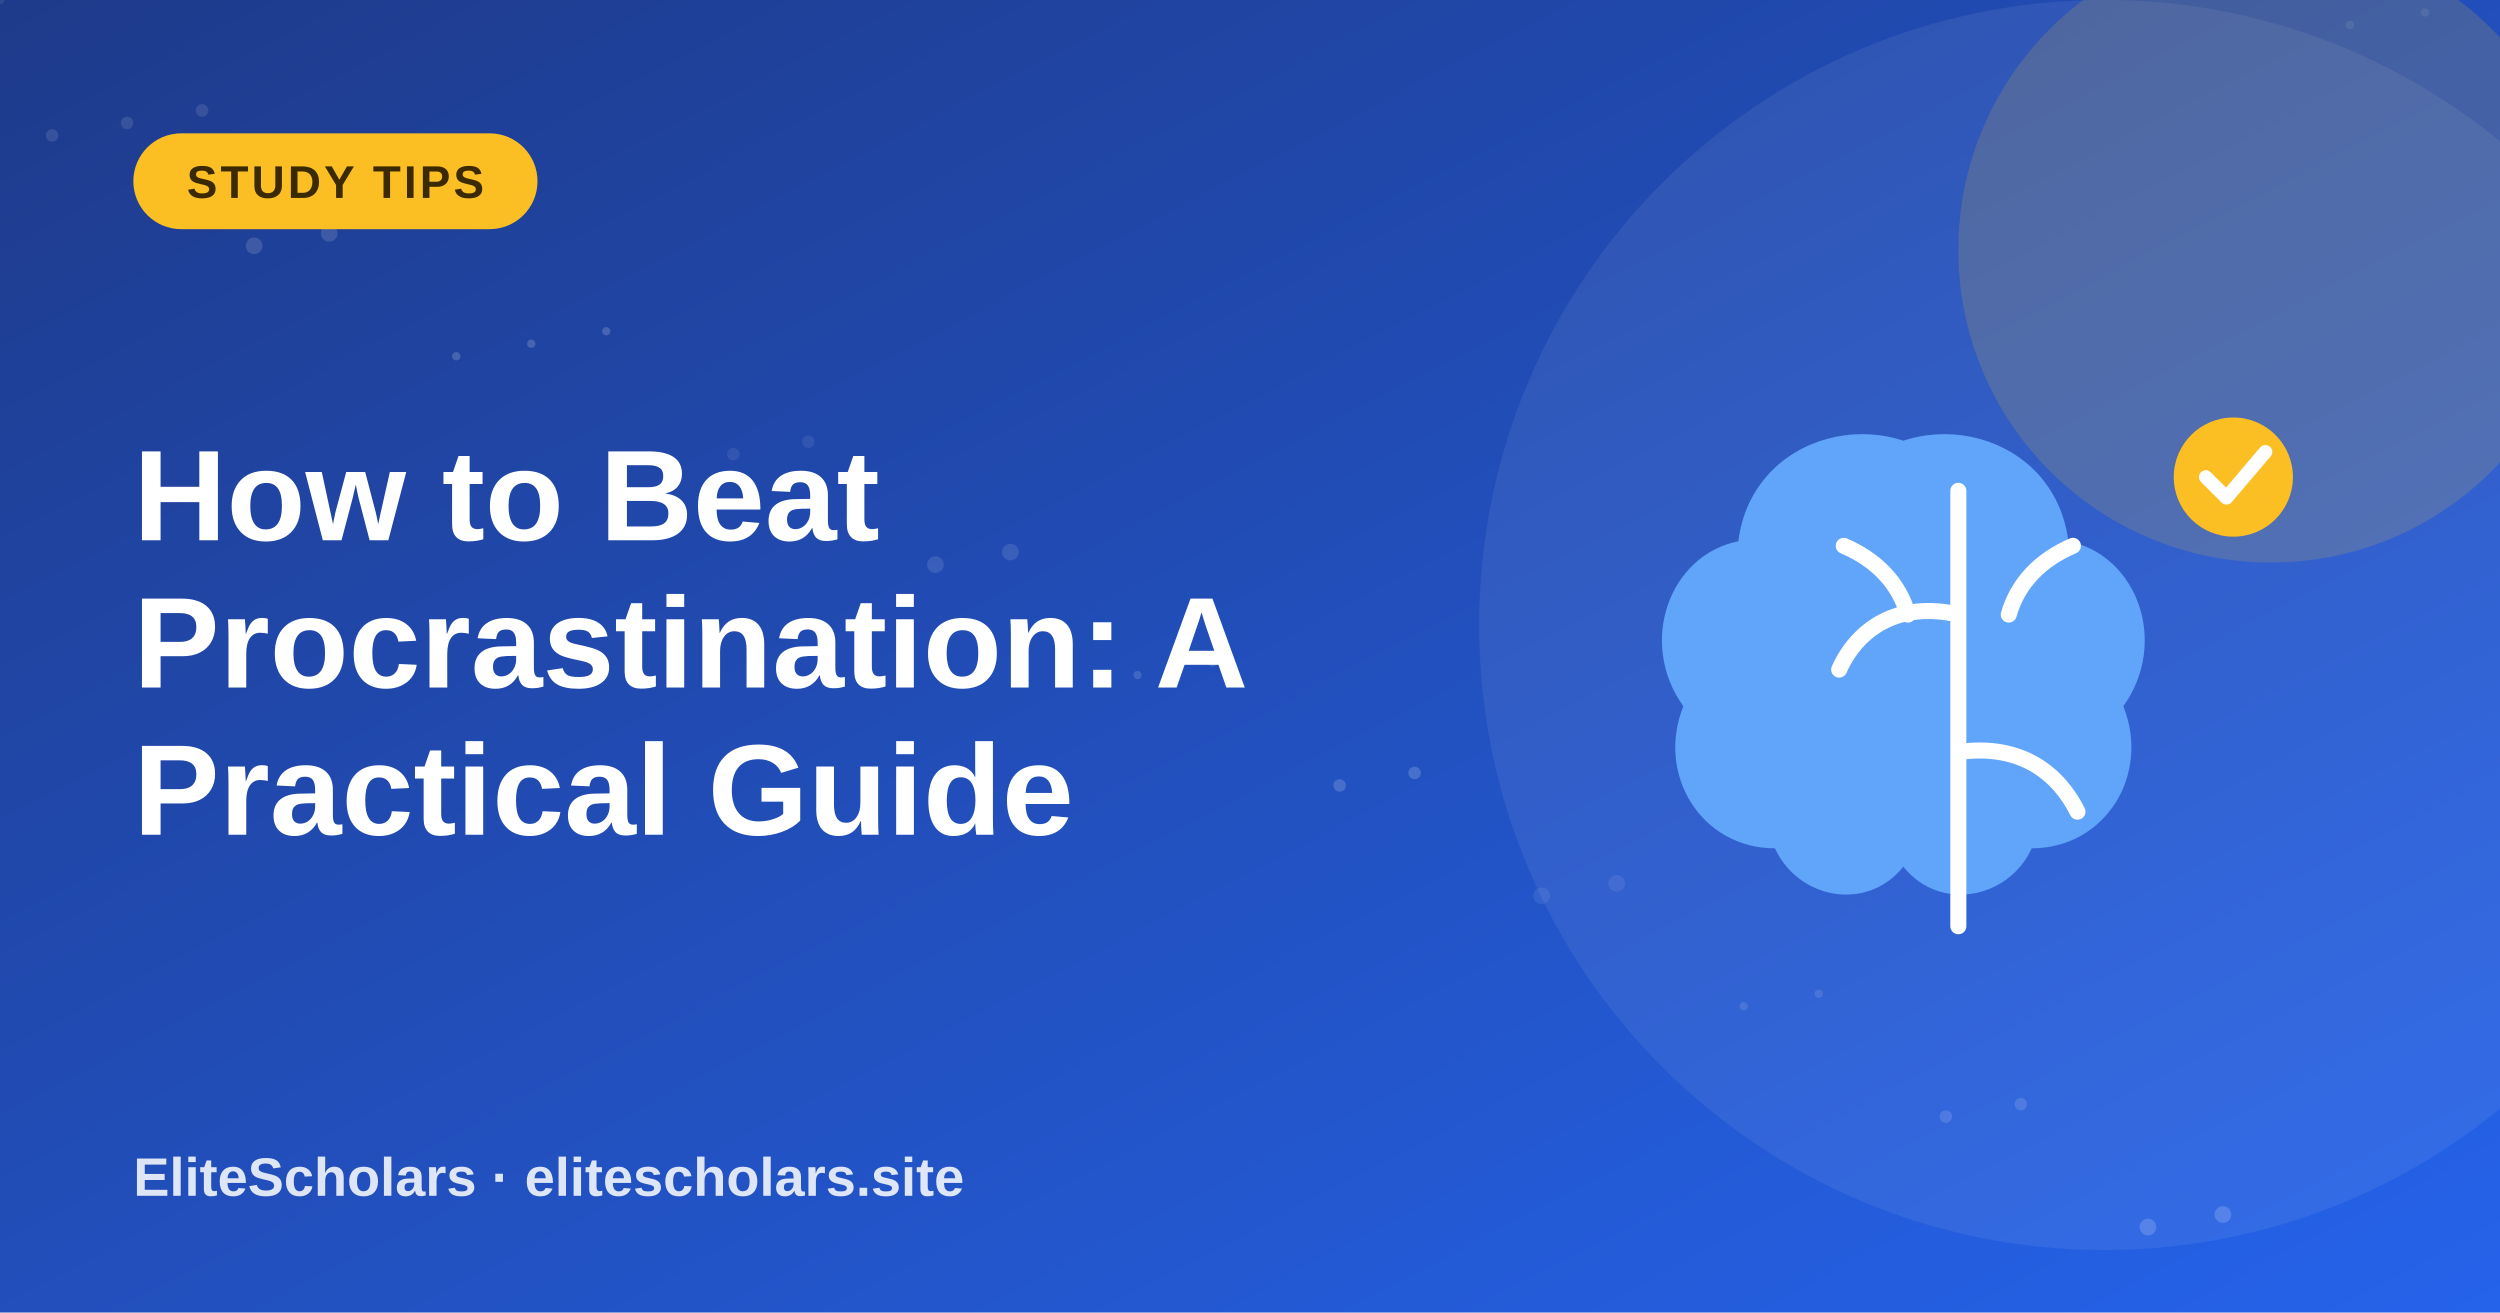
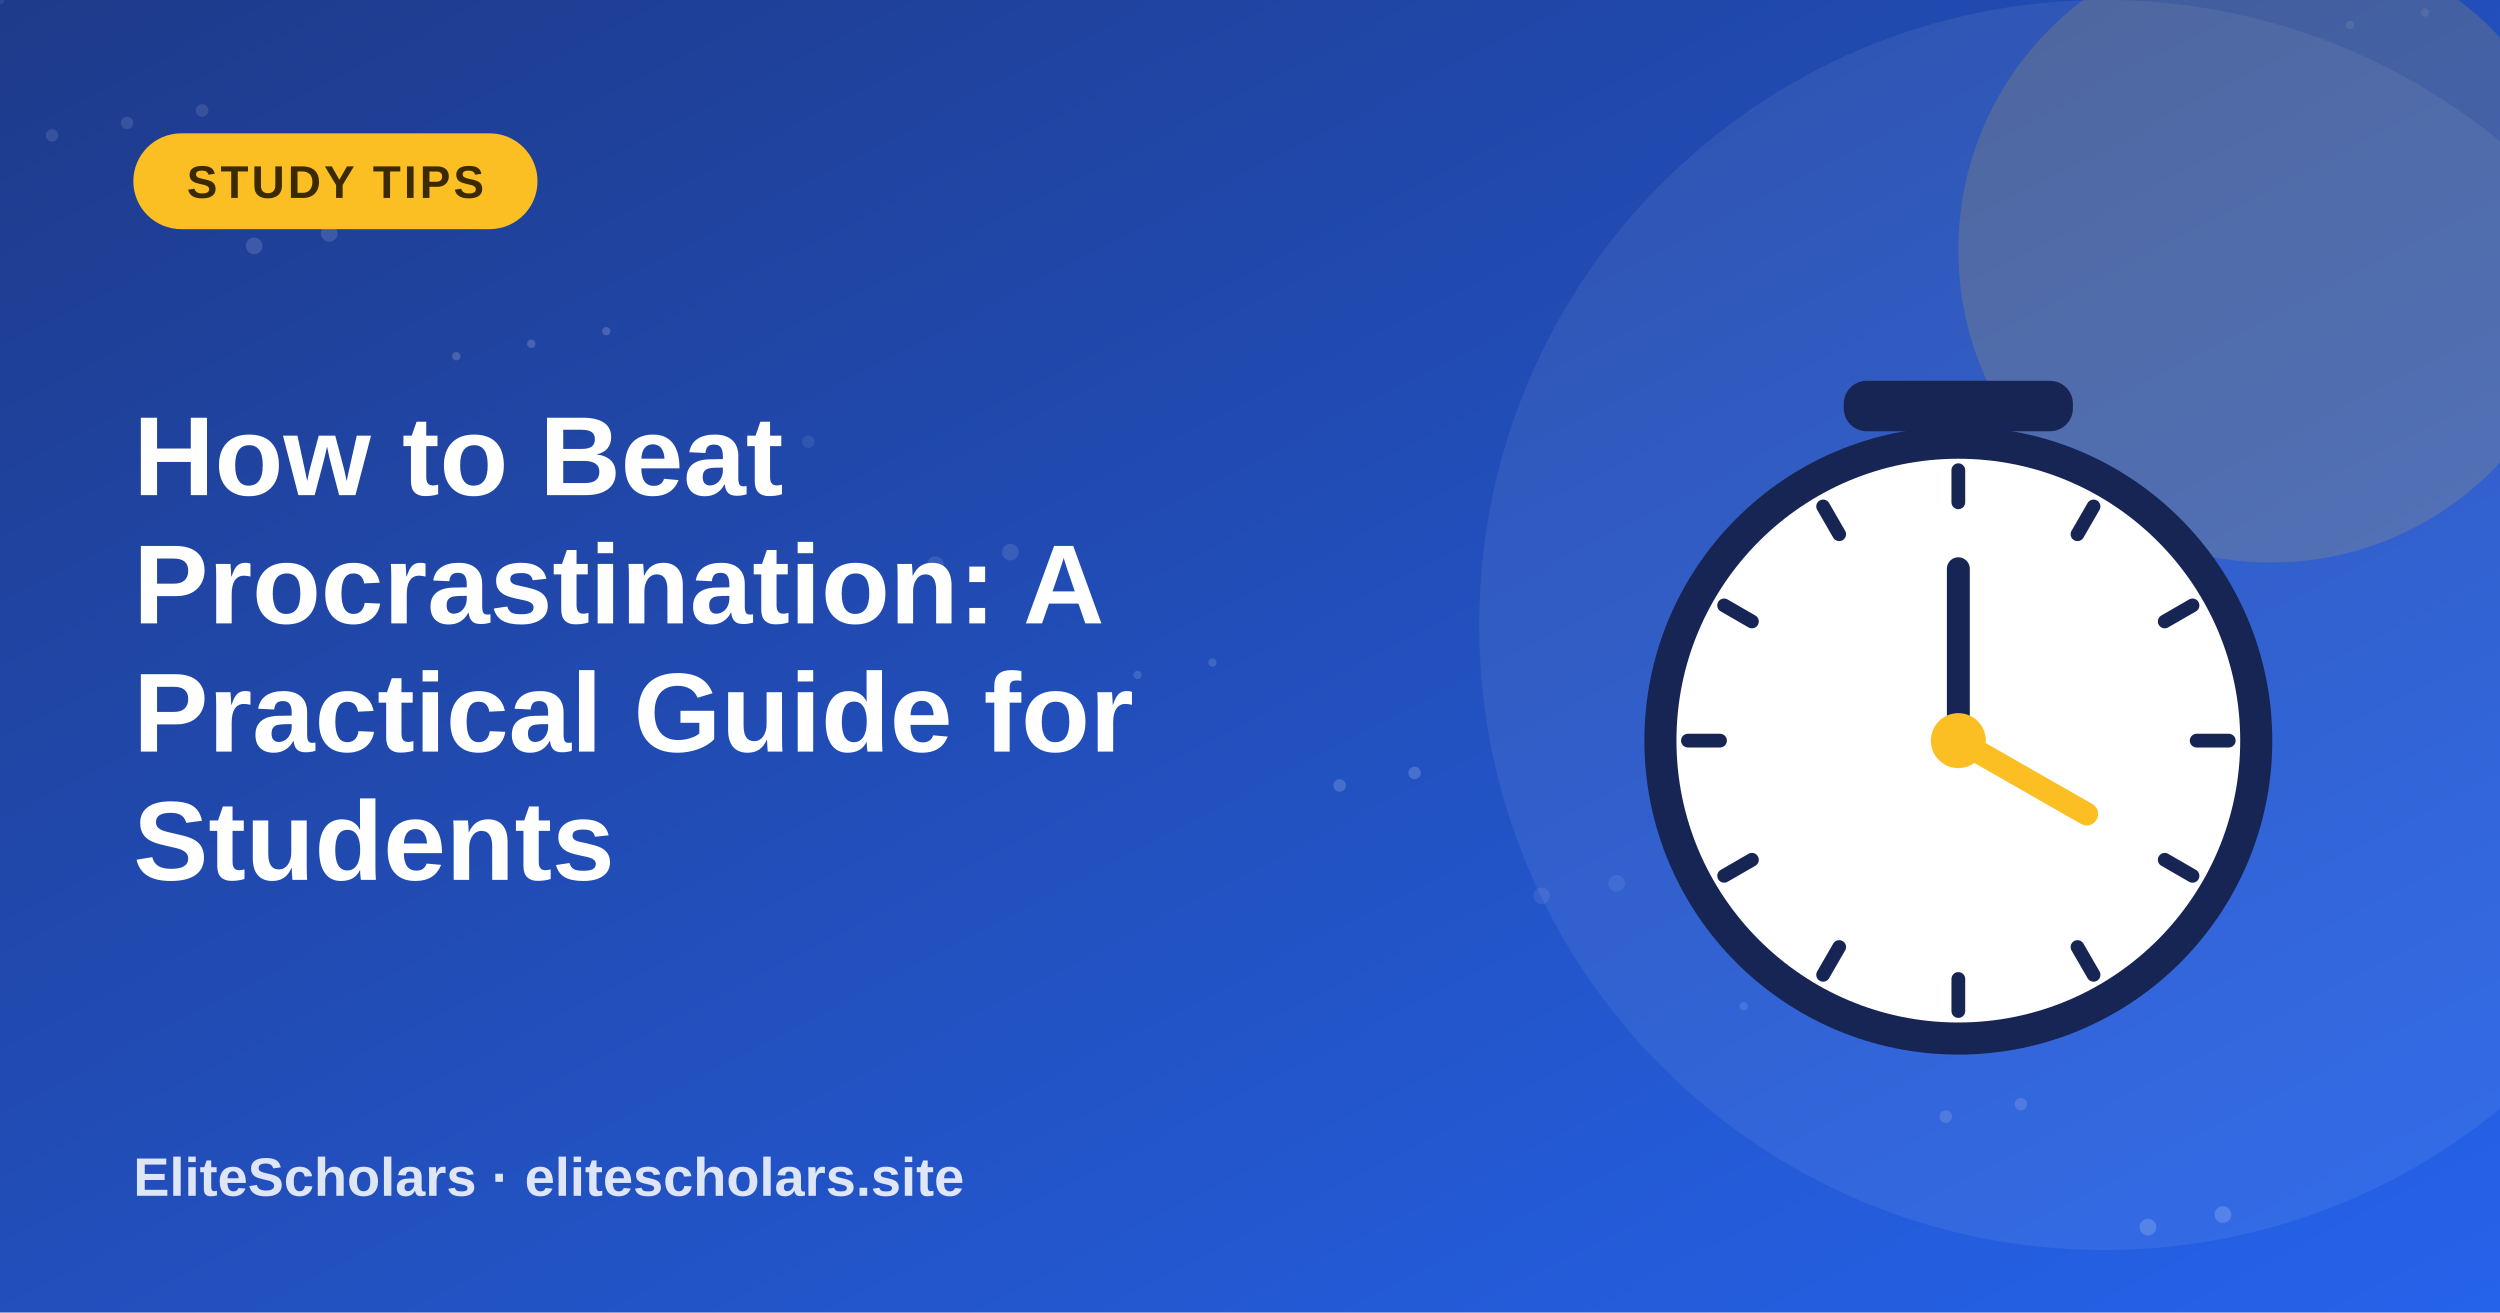
- <svg xmlns="http://www.w3.org/2000/svg" viewBox="0 0 1200 630" width="1200" height="630" role="img" aria-label="How to Beat Procrastination: A Practical Guide">
+ <svg xmlns="http://www.w3.org/2000/svg" viewBox="0 0 1200 630" width="1200" height="630" role="img" aria-label="How to Beat Procrastination: A Practical Guide for Students">
  <defs>
    <linearGradient id="g" x1="0" y1="0" x2="1" y2="1">
      <stop offset="0" stop-color="#1E3A8A" />
      <stop offset="1" stop-color="#2563EB" />
    </linearGradient>
  </defs>
  <rect width="1200" height="630" fill="url(#g)" />
  <circle cx="0" cy="0" r="2" fill="#fff" opacity="0.08" />
  <circle cx="97" cy="53" r="3" fill="#fff" opacity="0.11" />
  <circle cx="194" cy="106" r="4" fill="#fff" opacity="0.14" />
  <circle cx="291" cy="159" r="2" fill="#fff" opacity="0.17" />
  <circle cx="388" cy="212" r="3" fill="#fff" opacity="0.08" />
  <circle cx="485" cy="265" r="4" fill="#fff" opacity="0.11" />
  <circle cx="582" cy="318" r="2" fill="#fff" opacity="0.14" />
  <circle cx="679" cy="371" r="3" fill="#fff" opacity="0.17" />
  <circle cx="776" cy="424" r="4" fill="#fff" opacity="0.08" />
  <circle cx="873" cy="477" r="2" fill="#fff" opacity="0.11" />
  <circle cx="970" cy="530" r="3" fill="#fff" opacity="0.14" />
  <circle cx="1067" cy="583" r="4" fill="#fff" opacity="0.17" />
  <circle cx="1164" cy="6" r="2" fill="#fff" opacity="0.08" />
  <circle cx="61" cy="59" r="3" fill="#fff" opacity="0.11" />
  <circle cx="158" cy="112" r="4" fill="#fff" opacity="0.14" />
  <circle cx="255" cy="165" r="2" fill="#fff" opacity="0.17" />
  <circle cx="352" cy="218" r="3" fill="#fff" opacity="0.08" />
  <circle cx="449" cy="271" r="4" fill="#fff" opacity="0.11" />
  <circle cx="546" cy="324" r="2" fill="#fff" opacity="0.14" />
  <circle cx="643" cy="377" r="3" fill="#fff" opacity="0.17" />
  <circle cx="740" cy="430" r="4" fill="#fff" opacity="0.08" />
  <circle cx="837" cy="483" r="2" fill="#fff" opacity="0.11" />
  <circle cx="934" cy="536" r="3" fill="#fff" opacity="0.14" />
  <circle cx="1031" cy="589" r="4" fill="#fff" opacity="0.17" />
  <circle cx="1128" cy="12" r="2" fill="#fff" opacity="0.08" />
  <circle cx="25" cy="65" r="3" fill="#fff" opacity="0.11" />
  <circle cx="122" cy="118" r="4" fill="#fff" opacity="0.14" />
  <circle cx="219" cy="171" r="2" fill="#fff" opacity="0.17" />
  <circle cx="1010" cy="300" r="300" fill="#fff" opacity=".07" />
  <circle cx="1090" cy="120" r="150" fill="#FBBF24" opacity=".16" />
  <rect x="64" y="64" width="194" height="46" rx="23" fill="#FBBF24" />
  <text x="161" y="95" text-anchor="middle" font-size="22" font-weight="800" letter-spacing="1.5" fill="#3B2A00" font-family="system-ui,Segoe UI,Arial,sans-serif">STUDY TIPS</text>
-   <g font-family="system-ui,Segoe UI,Arial,sans-serif" font-weight="800" fill="#fff" font-size="62">
-     <text x="64" y="259.32">How to Beat</text>
-     <text x="64" y="330">Procrastination: A</text>
-     <text x="64" y="400.68">Practical Guide</text>
+   <g font-family="system-ui,Segoe UI,Arial,sans-serif" font-weight="800" fill="#fff" font-size="54">
+     <text x="64" y="237.66">How to Beat</text>
+     <text x="64" y="299.22">Procrastination: A</text>
+     <text x="64" y="360.78">Practical Guide for</text>
+     <text x="64" y="422.34">Students</text>
  </g>
  <text x="64" y="574" font-size="26" font-weight="700" fill="#fff" opacity=".85" font-family="system-ui,Segoe UI,Arial,sans-serif">EliteScholars · elitescholars.site</text>
  <g transform="translate(720 130) scale(1.1)">
-     <path d="M200 90c-30-34-90-20-96 28-30 6-44 44-24 72-12 30 8 62 40 62 10 22 40 28 56 8 16 20 46 14 56-8 32 0 52-32 40-62 20-28 6-66-24-72-6-48-66-62-96-28z" fill="#60A5FA" />
-     <g stroke="#fff" stroke-width="7" fill="none" stroke-linecap="round">
-       <path d="M200 96v190M200 150c-26-6-44 6-52 24M200 210c28-4 44 10 52 26M150 120c14 6 24 16 28 30M250 120c-14 6-24 16-28 30" />
-     </g>
-     <circle cx="320" cy="90" r="26" fill="#FBBF24" />
-     <path d="M308 90l9 9 17-20" stroke="#fff" stroke-width="6" fill="none" stroke-linecap="round" stroke-linejoin="round" />
+     <circle cx="200" cy="205" r="130" fill="#fff" />
+     <circle cx="200" cy="205" r="130" fill="none" stroke="#172554" stroke-width="14" />
+     <line x1="200" y1="101" x2="200" y2="87" stroke="#172554" stroke-width="6" stroke-linecap="round" />
+     <line x1="252" y1="114.933" x2="259" y2="102.809" stroke="#172554" stroke-width="6" stroke-linecap="round" />
+     <line x1="290.067" y1="153" x2="302.191" y2="146" stroke="#172554" stroke-width="6" stroke-linecap="round" />
+     <line x1="304" y1="205" x2="318" y2="205" stroke="#172554" stroke-width="6" stroke-linecap="round" />
+     <line x1="290.067" y1="257" x2="302.191" y2="264" stroke="#172554" stroke-width="6" stroke-linecap="round" />
+     <line x1="252" y1="295.067" x2="259" y2="307.191" stroke="#172554" stroke-width="6" stroke-linecap="round" />
+     <line x1="200" y1="309" x2="200" y2="323" stroke="#172554" stroke-width="6" stroke-linecap="round" />
+     <line x1="148" y1="295.067" x2="141" y2="307.191" stroke="#172554" stroke-width="6" stroke-linecap="round" />
+     <line x1="109.933" y1="257" x2="97.809" y2="264" stroke="#172554" stroke-width="6" stroke-linecap="round" />
+     <line x1="96" y1="205" x2="82" y2="205" stroke="#172554" stroke-width="6" stroke-linecap="round" />
+     <line x1="109.933" y1="153" x2="97.809" y2="146" stroke="#172554" stroke-width="6" stroke-linecap="round" />
+     <line x1="148" y1="114.933" x2="141" y2="102.809" stroke="#172554" stroke-width="6" stroke-linecap="round" />
+     <path d="M200 205V130" stroke="#172554" stroke-width="10" stroke-linecap="round" />
+     <path d="M200 205l56 32" stroke="#FBBF24" stroke-width="10" stroke-linecap="round" />
+     <circle cx="200" cy="205" r="12" fill="#FBBF24" />
+     <rect x="150" y="48" width="100" height="22" rx="10" fill="#172554" />
  </g>
</svg>
